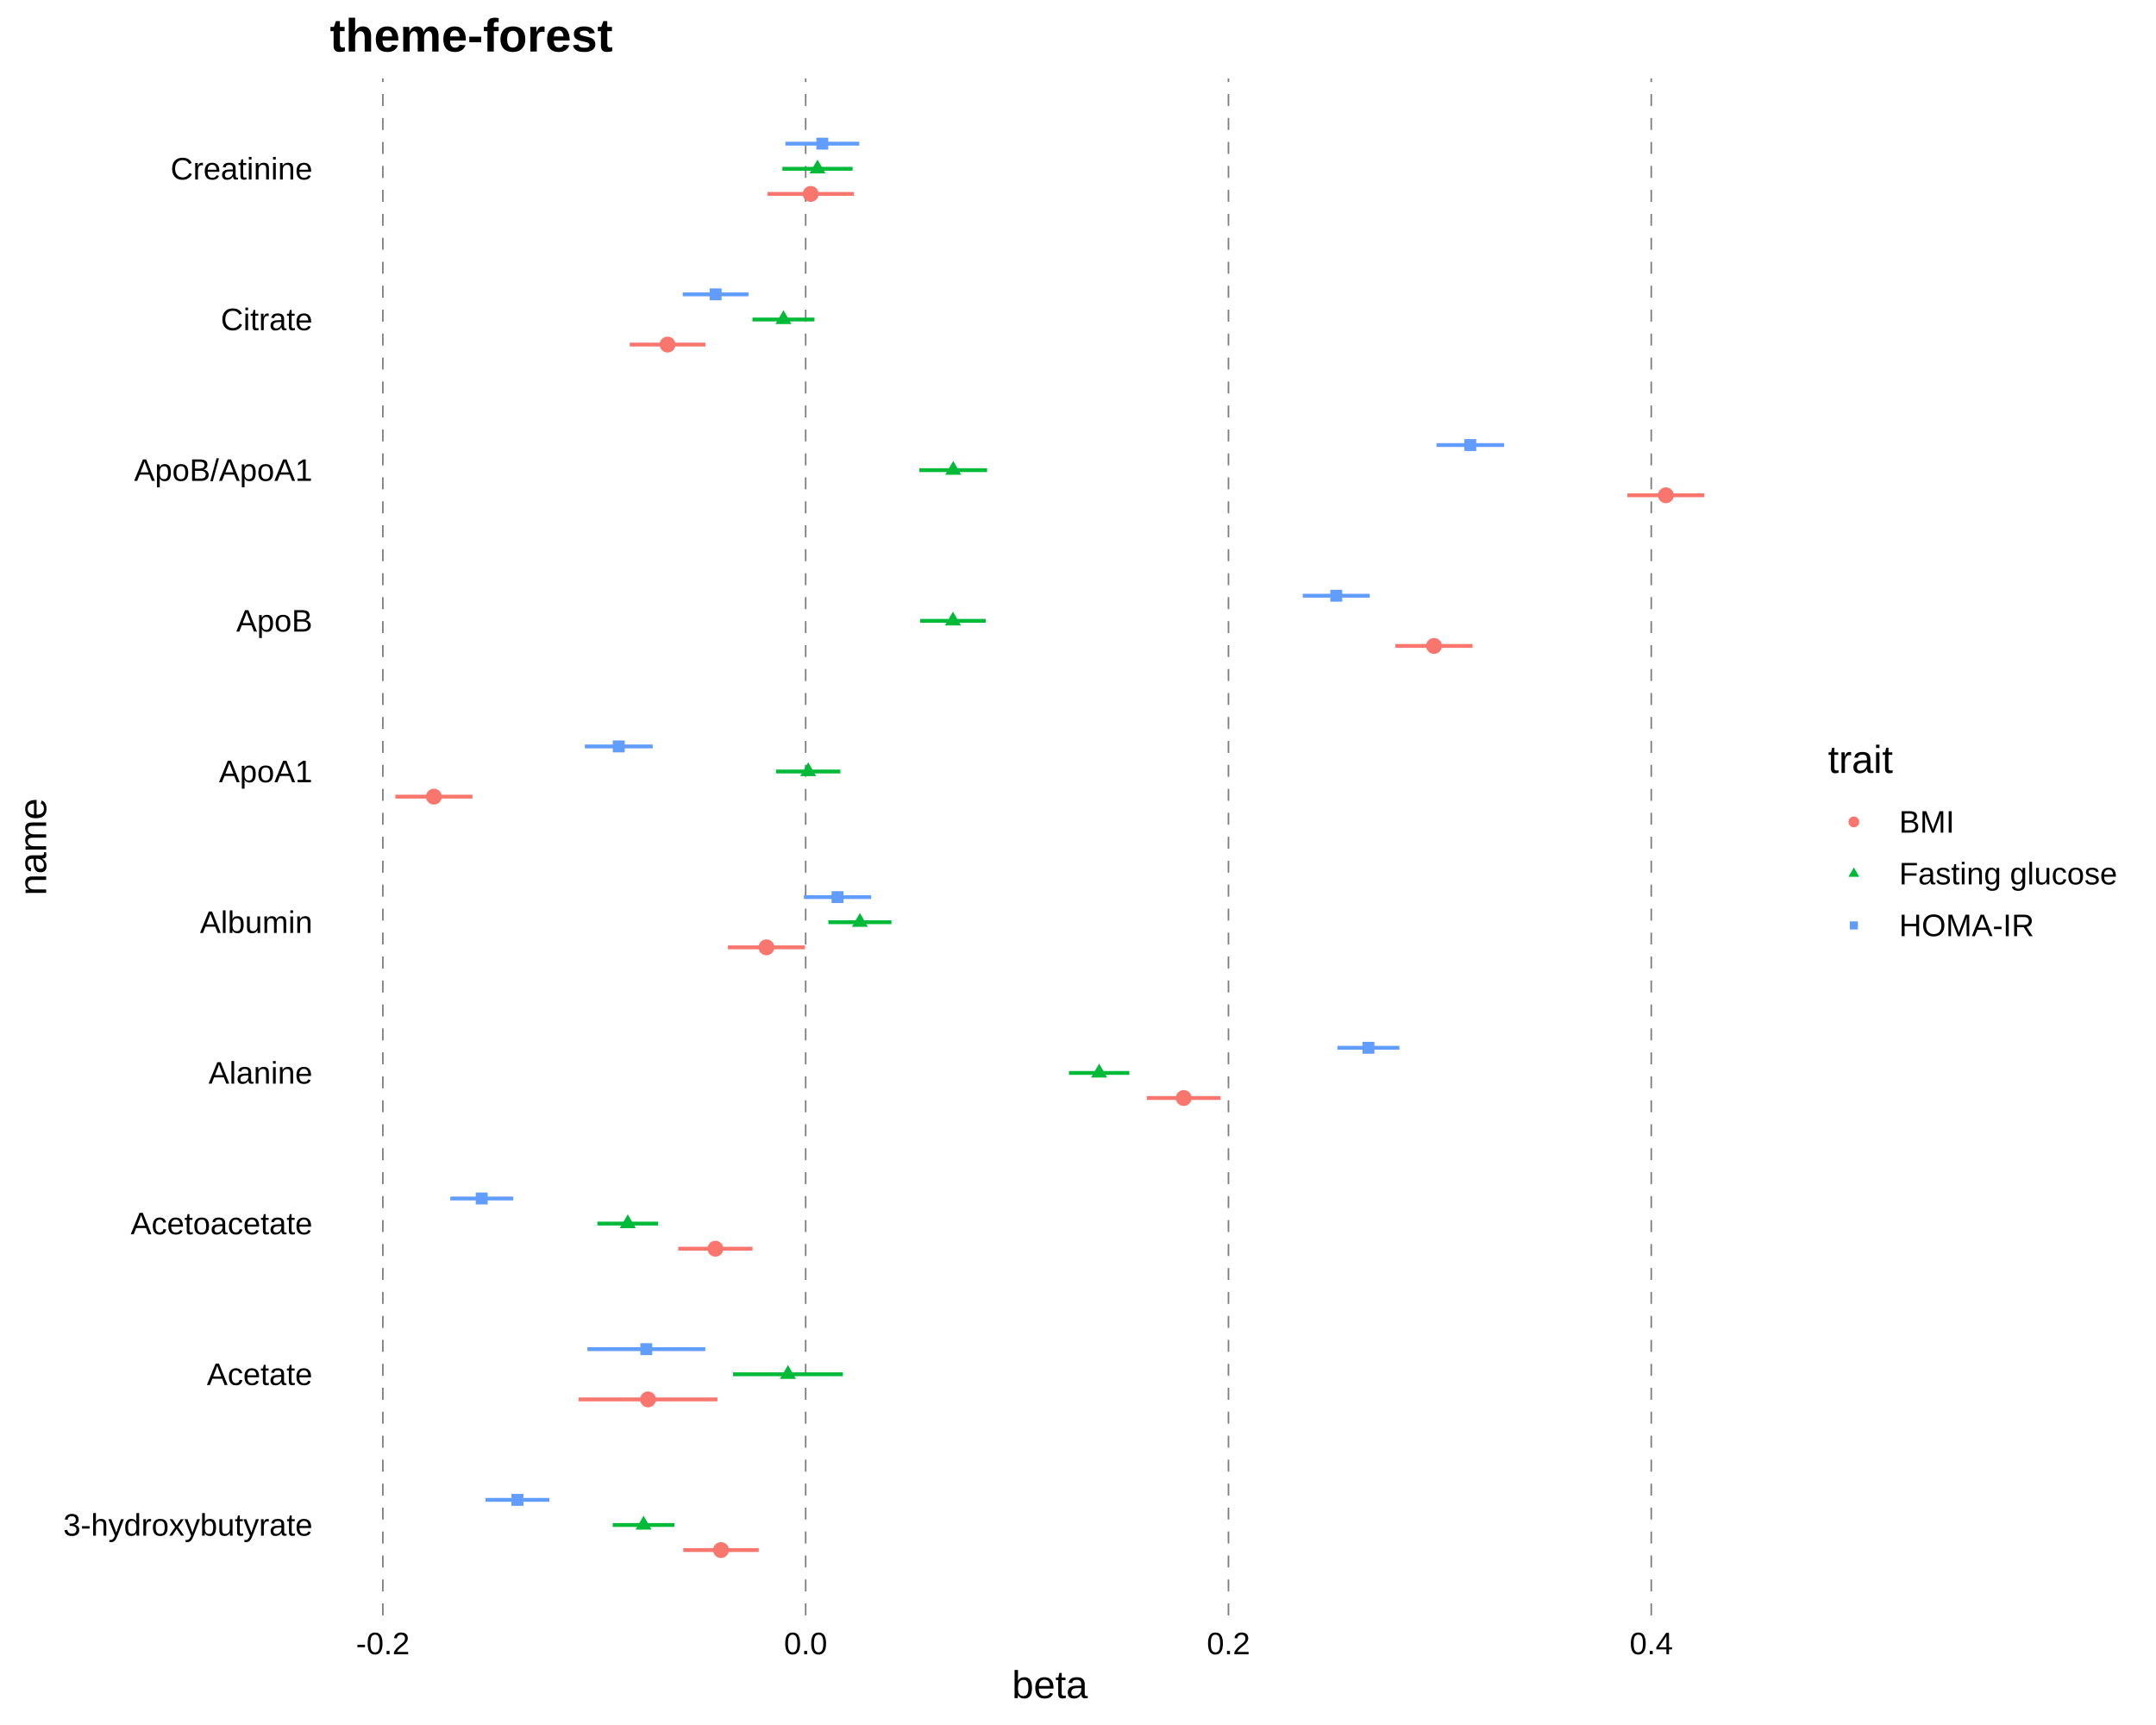
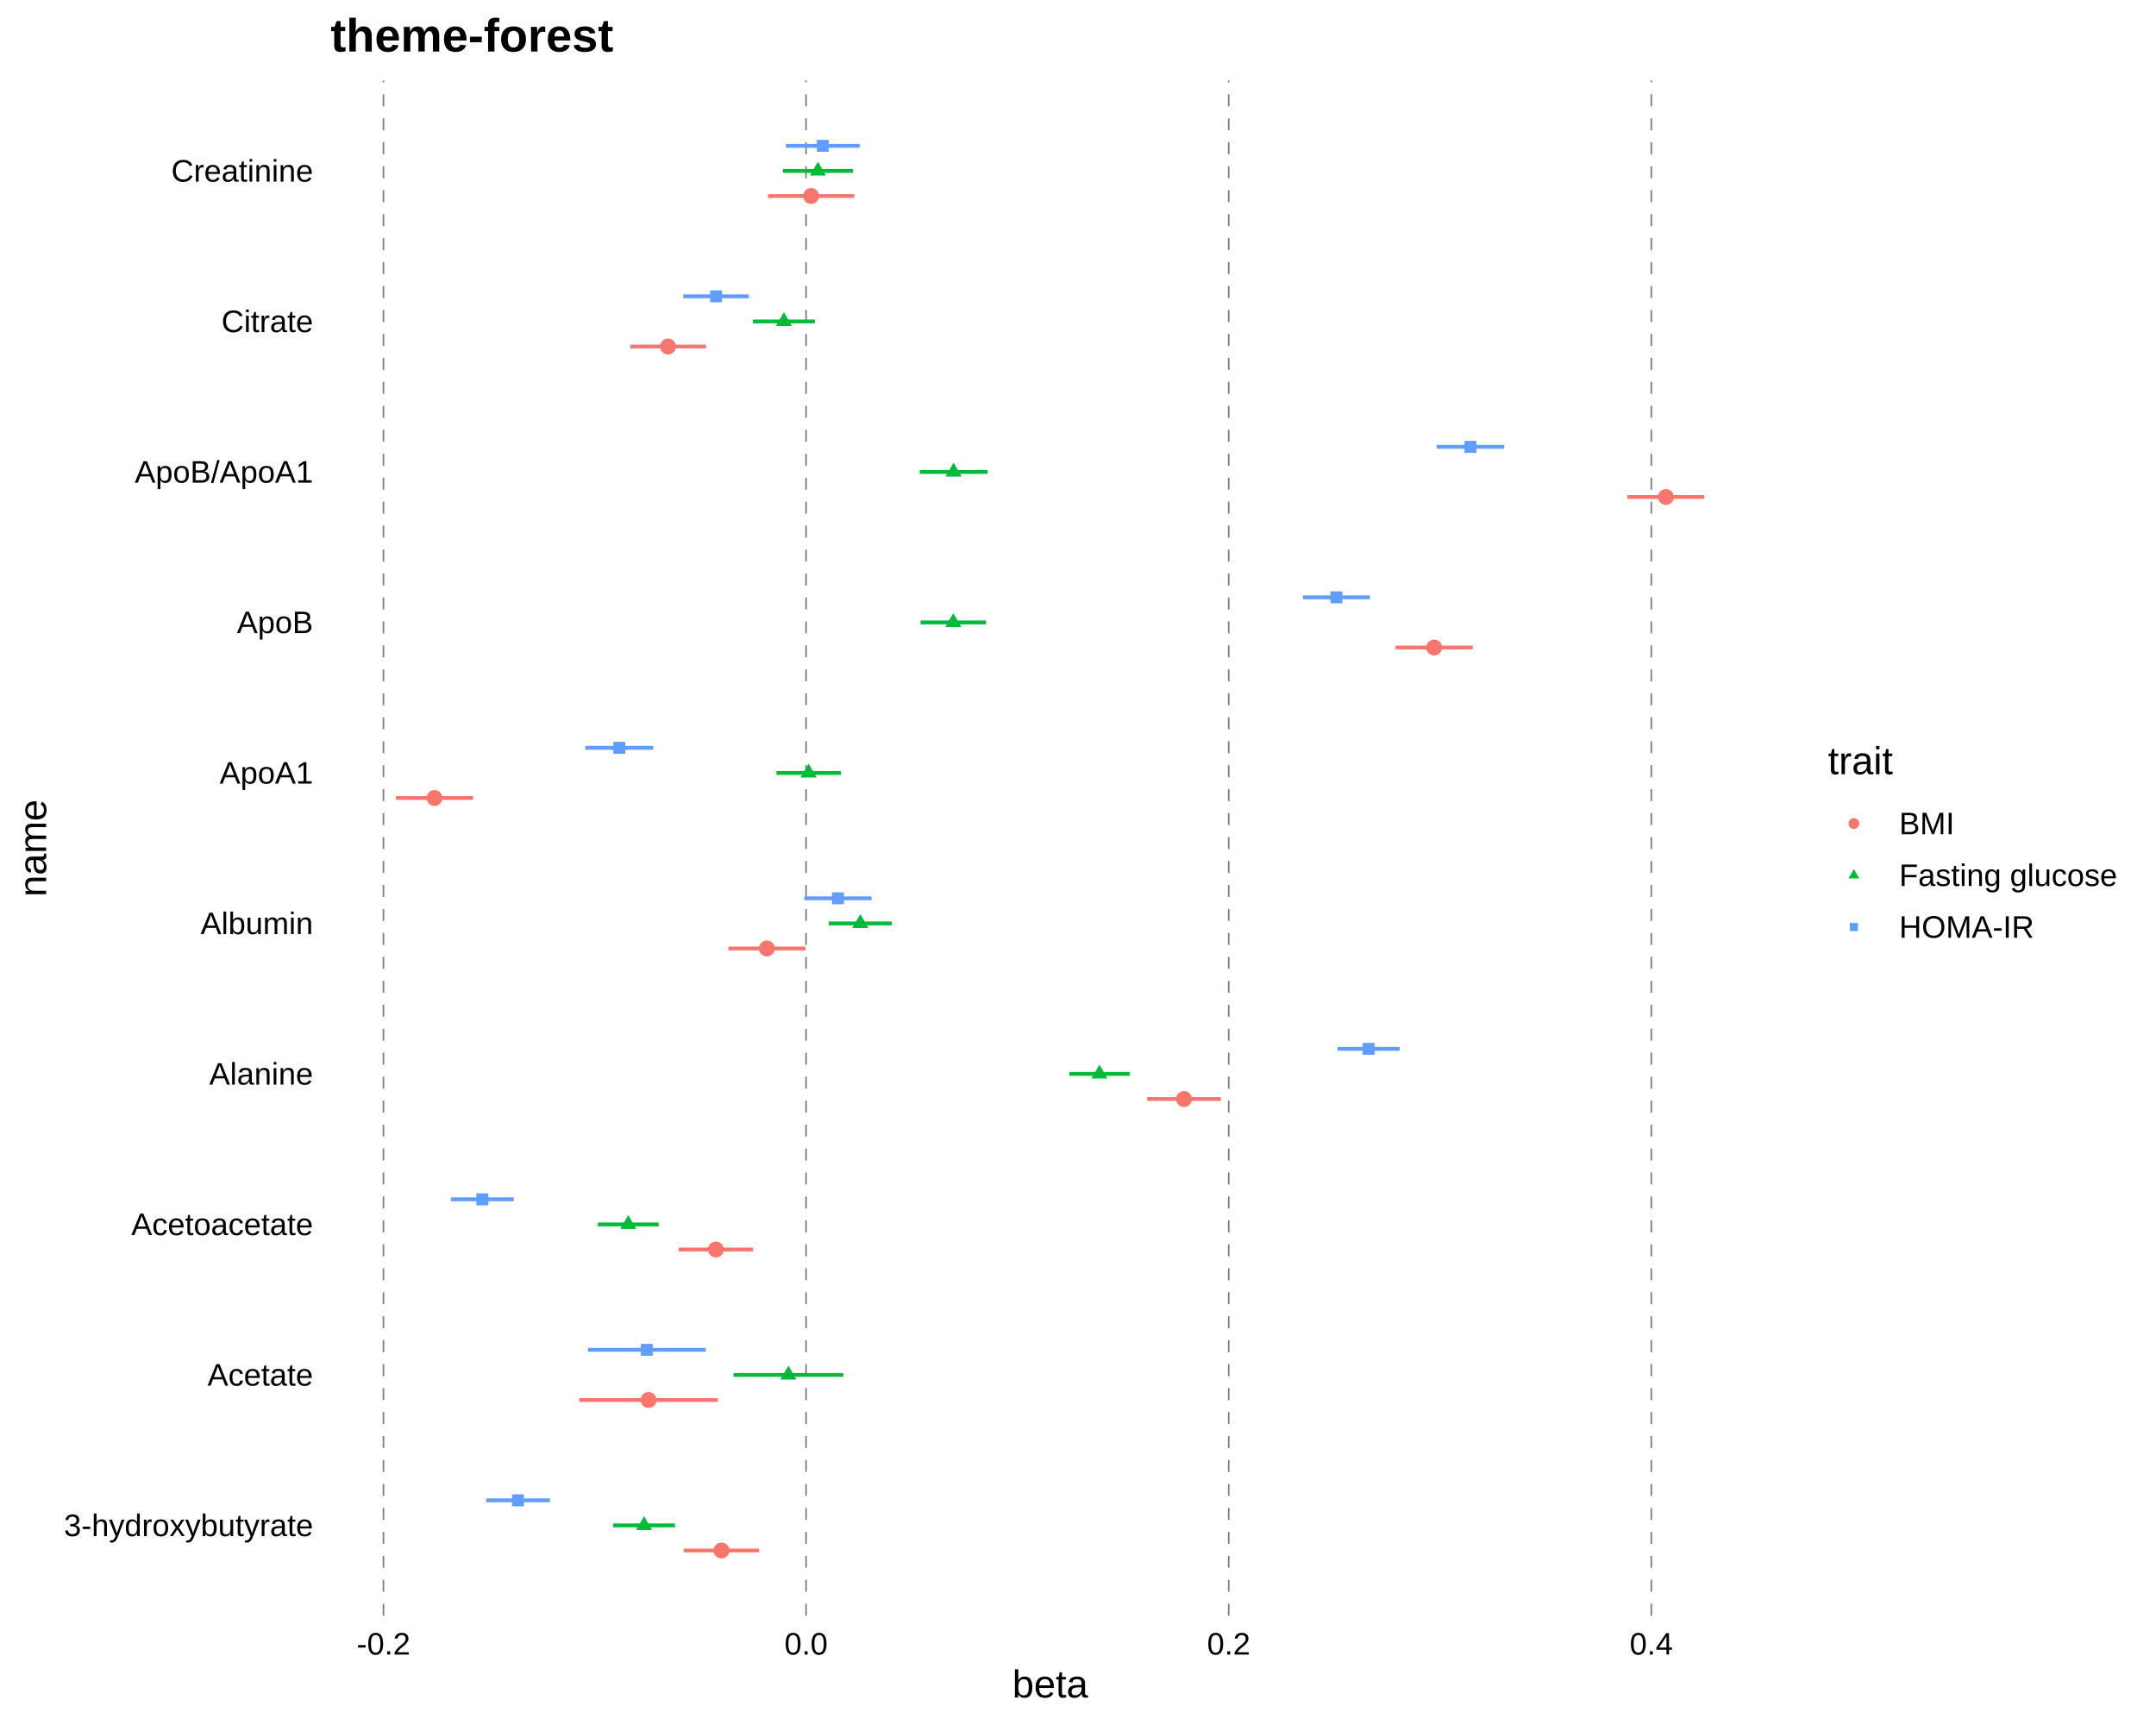
<svg xmlns="http://www.w3.org/2000/svg" viewBox="0 0 720.00 576.00">
  <defs>
    <style type="text/css">
    line, polyline, polygon, path, rect, circle {
      fill: none;
      stroke: #000000;
      stroke-linecap: round;
      stroke-linejoin: round;
      stroke-miterlimit: 10.00;
    }
  </style>
  </defs>
  <rect width="100%" height="100%" style="stroke: none; fill: #FFFFFF;" />
  <defs>
-     <clipPath id="cpMTEwLjE3fDU5MS4wNHw1MzkuNDB8MjYuMTc=">
-       <rect x="110.17" y="26.17" width="480.87" height="513.23" />
+     <clipPath id="cpMTEwLjM5fDU5MS4wNHw1MzkuNTF8MjYuOTI=">
+       <rect x="110.39" y="26.92" width="480.65" height="512.58" />
    </clipPath>
  </defs>
-   <rect x="110.17" y="26.17" width="480.87" height="513.23" style="stroke-width: 0.75; stroke: none;" clip-path="url(#cpMTEwLjE3fDU5MS4wNHw1MzkuNDB8MjYuMTc=)" />
-   <polyline points="127.85,539.40 127.85,26.17 " style="stroke-width: 0.53; stroke: #7F7F7F; stroke-dasharray: 4.00,4.00; stroke-linecap: butt;" clip-path="url(#cpMTEwLjE3fDU5MS4wNHw1MzkuNDB8MjYuMTc=)" />
-   <polyline points="269.05,539.40 269.05,26.17 " style="stroke-width: 0.53; stroke: #7F7F7F; stroke-dasharray: 4.00,4.00; stroke-linecap: butt;" clip-path="url(#cpMTEwLjE3fDU5MS4wNHw1MzkuNDB8MjYuMTc=)" />
-   <polyline points="410.25,539.40 410.25,26.17 " style="stroke-width: 0.53; stroke: #7F7F7F; stroke-dasharray: 4.00,4.00; stroke-linecap: butt;" clip-path="url(#cpMTEwLjE3fDU5MS4wNHw1MzkuNDB8MjYuMTc=)" />
-   <polyline points="551.44,539.40 551.44,26.17 " style="stroke-width: 0.53; stroke: #7F7F7F; stroke-dasharray: 4.00,4.00; stroke-linecap: butt;" clip-path="url(#cpMTEwLjE3fDU5MS4wNHw1MzkuNDB8MjYuMTc=)" />
-   <line x1="162.15" y1="500.82" x2="183.45" y2="500.82" style="stroke-width: 1.28; stroke: #619CFF; stroke-linecap: butt;" clip-path="url(#cpMTEwLjE3fDU5MS4wNHw1MzkuNDB8MjYuMTc=)" />
-   <line x1="204.62" y1="509.21" x2="225.23" y2="509.21" style="stroke-width: 1.28; stroke: #00BA38; stroke-linecap: butt;" clip-path="url(#cpMTEwLjE3fDU5MS4wNHw1MzkuNDB8MjYuMTc=)" />
-   <line x1="228.18" y1="517.59" x2="253.38" y2="517.59" style="stroke-width: 1.28; stroke: #F8766D; stroke-linecap: butt;" clip-path="url(#cpMTEwLjE3fDU5MS4wNHw1MzkuNDB8MjYuMTc=)" />
-   <line x1="196.15" y1="450.50" x2="235.54" y2="450.50" style="stroke-width: 1.28; stroke: #619CFF; stroke-linecap: butt;" clip-path="url(#cpMTEwLjE3fDU5MS4wNHw1MzkuNDB8MjYuMTc=)" />
-   <line x1="244.81" y1="458.89" x2="281.49" y2="458.89" style="stroke-width: 1.28; stroke: #00BA38; stroke-linecap: butt;" clip-path="url(#cpMTEwLjE3fDU5MS4wNHw1MzkuNDB8MjYuMTc=)" />
-   <line x1="193.23" y1="467.28" x2="239.58" y2="467.28" style="stroke-width: 1.28; stroke: #F8766D; stroke-linecap: butt;" clip-path="url(#cpMTEwLjE3fDU5MS4wNHw1MzkuNDB8MjYuMTc=)" />
-   <line x1="150.37" y1="400.19" x2="171.38" y2="400.19" style="stroke-width: 1.28; stroke: #619CFF; stroke-linecap: butt;" clip-path="url(#cpMTEwLjE3fDU5MS4wNHw1MzkuNDB8MjYuMTc=)" />
-   <line x1="199.50" y1="408.57" x2="219.78" y2="408.57" style="stroke-width: 1.28; stroke: #00BA38; stroke-linecap: butt;" clip-path="url(#cpMTEwLjE3fDU5MS4wNHw1MzkuNDB8MjYuMTc=)" />
-   <line x1="226.50" y1="416.96" x2="251.32" y2="416.96" style="stroke-width: 1.28; stroke: #F8766D; stroke-linecap: butt;" clip-path="url(#cpMTEwLjE3fDU5MS4wNHw1MzkuNDB8MjYuMTc=)" />
-   <line x1="446.64" y1="349.87" x2="467.34" y2="349.87" style="stroke-width: 1.28; stroke: #619CFF; stroke-linecap: butt;" clip-path="url(#cpMTEwLjE3fDU5MS4wNHw1MzkuNDB8MjYuMTc=)" />
-   <line x1="356.98" y1="358.26" x2="377.14" y2="358.26" style="stroke-width: 1.28; stroke: #00BA38; stroke-linecap: butt;" clip-path="url(#cpMTEwLjE3fDU5MS4wNHw1MzkuNDB8MjYuMTc=)" />
-   <line x1="382.99" y1="366.64" x2="407.63" y2="366.64" style="stroke-width: 1.28; stroke: #F8766D; stroke-linecap: butt;" clip-path="url(#cpMTEwLjE3fDU5MS4wNHw1MzkuNDB8MjYuMTc=)" />
-   <line x1="268.47" y1="299.56" x2="290.92" y2="299.56" style="stroke-width: 1.28; stroke: #619CFF; stroke-linecap: butt;" clip-path="url(#cpMTEwLjE3fDU5MS4wNHw1MzkuNDB8MjYuMTc=)" />
-   <line x1="276.64" y1="307.94" x2="297.70" y2="307.94" style="stroke-width: 1.28; stroke: #00BA38; stroke-linecap: butt;" clip-path="url(#cpMTEwLjE3fDU5MS4wNHw1MzkuNDB8MjYuMTc=)" />
-   <line x1="243.09" y1="316.33" x2="268.82" y2="316.33" style="stroke-width: 1.28; stroke: #F8766D; stroke-linecap: butt;" clip-path="url(#cpMTEwLjE3fDU5MS4wNHw1MzkuNDB8MjYuMTc=)" />
-   <line x1="195.30" y1="249.24" x2="217.98" y2="249.24" style="stroke-width: 1.28; stroke: #619CFF; stroke-linecap: butt;" clip-path="url(#cpMTEwLjE3fDU5MS4wNHw1MzkuNDB8MjYuMTc=)" />
-   <line x1="259.15" y1="257.62" x2="280.65" y2="257.62" style="stroke-width: 1.28; stroke: #00BA38; stroke-linecap: butt;" clip-path="url(#cpMTEwLjE3fDU5MS4wNHw1MzkuNDB8MjYuMTc=)" />
-   <line x1="132.02" y1="266.01" x2="157.79" y2="266.01" style="stroke-width: 1.28; stroke: #F8766D; stroke-linecap: butt;" clip-path="url(#cpMTEwLjE3fDU5MS4wNHw1MzkuNDB8MjYuMTc=)" />
-   <line x1="435.07" y1="198.92" x2="457.43" y2="198.92" style="stroke-width: 1.28; stroke: #619CFF; stroke-linecap: butt;" clip-path="url(#cpMTEwLjE3fDU5MS4wNHw1MzkuNDB8MjYuMTc=)" />
-   <line x1="307.31" y1="207.31" x2="329.17" y2="207.31" style="stroke-width: 1.28; stroke: #00BA38; stroke-linecap: butt;" clip-path="url(#cpMTEwLjE3fDU5MS4wNHw1MzkuNDB8MjYuMTc=)" />
-   <line x1="466.01" y1="215.69" x2="491.78" y2="215.69" style="stroke-width: 1.28; stroke: #F8766D; stroke-linecap: butt;" clip-path="url(#cpMTEwLjE3fDU5MS4wNHw1MzkuNDB8MjYuMTc=)" />
-   <line x1="479.72" y1="148.61" x2="502.32" y2="148.61" style="stroke-width: 1.28; stroke: #619CFF; stroke-linecap: butt;" clip-path="url(#cpMTEwLjE3fDU5MS4wNHw1MzkuNDB8MjYuMTc=)" />
-   <line x1="307.03" y1="156.99" x2="329.64" y2="156.99" style="stroke-width: 1.28; stroke: #00BA38; stroke-linecap: butt;" clip-path="url(#cpMTEwLjE3fDU5MS4wNHw1MzkuNDB8MjYuMTc=)" />
-   <line x1="543.47" y1="165.38" x2="569.18" y2="165.38" style="stroke-width: 1.28; stroke: #F8766D; stroke-linecap: butt;" clip-path="url(#cpMTEwLjE3fDU5MS4wNHw1MzkuNDB8MjYuMTc=)" />
-   <line x1="228.01" y1="98.29" x2="249.96" y2="98.29" style="stroke-width: 1.28; stroke: #619CFF; stroke-linecap: butt;" clip-path="url(#cpMTEwLjE3fDU5MS4wNHw1MzkuNDB8MjYuMTc=)" />
-   <line x1="251.29" y1="106.68" x2="271.99" y2="106.68" style="stroke-width: 1.28; stroke: #00BA38; stroke-linecap: butt;" clip-path="url(#cpMTEwLjE3fDU5MS4wNHw1MzkuNDB8MjYuMTc=)" />
-   <line x1="210.30" y1="115.06" x2="235.58" y2="115.06" style="stroke-width: 1.28; stroke: #F8766D; stroke-linecap: butt;" clip-path="url(#cpMTEwLjE3fDU5MS4wNHw1MzkuNDB8MjYuMTc=)" />
-   <line x1="262.28" y1="47.97" x2="286.96" y2="47.97" style="stroke-width: 1.28; stroke: #619CFF; stroke-linecap: butt;" clip-path="url(#cpMTEwLjE3fDU5MS4wNHw1MzkuNDB8MjYuMTc=)" />
-   <line x1="261.27" y1="56.36" x2="284.73" y2="56.36" style="stroke-width: 1.28; stroke: #00BA38; stroke-linecap: butt;" clip-path="url(#cpMTEwLjE3fDU5MS4wNHw1MzkuNDB8MjYuMTc=)" />
-   <line x1="256.31" y1="64.75" x2="285.17" y2="64.75" style="stroke-width: 1.28; stroke: #F8766D; stroke-linecap: butt;" clip-path="url(#cpMTEwLjE3fDU5MS4wNHw1MzkuNDB8MjYuMTc=)" />
-   <polygon points="170.81,502.81 174.79,502.81 174.79,498.83 170.81,498.83 " style="stroke-width: 1.42; stroke: none; fill: #619CFF;" clip-path="url(#cpMTEwLjE3fDU5MS4wNHw1MzkuNDB8MjYuMTc=)" />
-   <polygon points="214.92,506.11 217.60,510.75 212.24,510.75 " style="stroke-width: 1.42; stroke: none; fill: #00BA38;" clip-path="url(#cpMTEwLjE3fDU5MS4wNHw1MzkuNDB8MjYuMTc=)" />
-   <circle cx="240.78" cy="517.59" r="1.99pt" style="stroke-width: 1.42; stroke: none; fill: #F8766D;" clip-path="url(#cpMTEwLjE3fDU5MS4wNHw1MzkuNDB8MjYuMTc=)" />
-   <polygon points="213.85,452.49 217.83,452.49 217.83,448.51 213.85,448.51 " style="stroke-width: 1.42; stroke: none; fill: #619CFF;" clip-path="url(#cpMTEwLjE3fDU5MS4wNHw1MzkuNDB8MjYuMTc=)" />
-   <polygon points="263.15,455.80 265.83,460.44 260.47,460.44 " style="stroke-width: 1.42; stroke: none; fill: #00BA38;" clip-path="url(#cpMTEwLjE3fDU5MS4wNHw1MzkuNDB8MjYuMTc=)" />
-   <circle cx="216.41" cy="467.28" r="1.99pt" style="stroke-width: 1.42; stroke: none; fill: #F8766D;" clip-path="url(#cpMTEwLjE3fDU5MS4wNHw1MzkuNDB8MjYuMTc=)" />
-   <polygon points="158.89,402.18 162.87,402.18 162.87,398.20 158.89,398.20 " style="stroke-width: 1.42; stroke: none; fill: #619CFF;" clip-path="url(#cpMTEwLjE3fDU5MS4wNHw1MzkuNDB8MjYuMTc=)" />
-   <polygon points="209.64,405.48 212.32,410.12 206.96,410.12 " style="stroke-width: 1.42; stroke: none; fill: #00BA38;" clip-path="url(#cpMTEwLjE3fDU5MS4wNHw1MzkuNDB8MjYuMTc=)" />
-   <circle cx="238.91" cy="416.96" r="1.99pt" style="stroke-width: 1.42; stroke: none; fill: #F8766D;" clip-path="url(#cpMTEwLjE3fDU5MS4wNHw1MzkuNDB8MjYuMTc=)" />
-   <polygon points="455.00,351.86 458.98,351.86 458.98,347.88 455.00,347.88 " style="stroke-width: 1.42; stroke: none; fill: #619CFF;" clip-path="url(#cpMTEwLjE3fDU5MS4wNHw1MzkuNDB8MjYuMTc=)" />
-   <polygon points="367.06,355.16 369.74,359.80 364.38,359.80 " style="stroke-width: 1.42; stroke: none; fill: #00BA38;" clip-path="url(#cpMTEwLjE3fDU5MS4wNHw1MzkuNDB8MjYuMTc=)" />
-   <circle cx="395.31" cy="366.64" r="1.99pt" style="stroke-width: 1.42; stroke: none; fill: #F8766D;" clip-path="url(#cpMTEwLjE3fDU5MS4wNHw1MzkuNDB8MjYuMTc=)" />
-   <polygon points="277.71,301.54 281.69,301.54 281.69,297.57 277.71,297.57 " style="stroke-width: 1.42; stroke: none; fill: #619CFF;" clip-path="url(#cpMTEwLjE3fDU5MS4wNHw1MzkuNDB8MjYuMTc=)" />
-   <polygon points="287.17,304.85 289.85,309.49 284.49,309.49 " style="stroke-width: 1.42; stroke: none; fill: #00BA38;" clip-path="url(#cpMTEwLjE3fDU5MS4wNHw1MzkuNDB8MjYuMTc=)" />
-   <circle cx="255.96" cy="316.33" r="1.99pt" style="stroke-width: 1.42; stroke: none; fill: #F8766D;" clip-path="url(#cpMTEwLjE3fDU5MS4wNHw1MzkuNDB8MjYuMTc=)" />
-   <polygon points="204.65,251.23 208.63,251.23 208.63,247.25 204.65,247.25 " style="stroke-width: 1.42; stroke: none; fill: #619CFF;" clip-path="url(#cpMTEwLjE3fDU5MS4wNHw1MzkuNDB8MjYuMTc=)" />
-   <polygon points="269.90,254.53 272.58,259.17 267.22,259.17 " style="stroke-width: 1.42; stroke: none; fill: #00BA38;" clip-path="url(#cpMTEwLjE3fDU5MS4wNHw1MzkuNDB8MjYuMTc=)" />
-   <circle cx="144.91" cy="266.01" r="1.99pt" style="stroke-width: 1.42; stroke: none; fill: #F8766D;" clip-path="url(#cpMTEwLjE3fDU5MS4wNHw1MzkuNDB8MjYuMTc=)" />
-   <polygon points="444.26,200.91 448.24,200.91 448.24,196.93 444.26,196.93 " style="stroke-width: 1.42; stroke: none; fill: #619CFF;" clip-path="url(#cpMTEwLjE3fDU5MS4wNHw1MzkuNDB8MjYuMTc=)" />
-   <polygon points="318.24,204.22 320.92,208.86 315.56,208.86 " style="stroke-width: 1.42; stroke: none; fill: #00BA38;" clip-path="url(#cpMTEwLjE3fDU5MS4wNHw1MzkuNDB8MjYuMTc=)" />
-   <circle cx="478.90" cy="215.69" r="1.99pt" style="stroke-width: 1.42; stroke: none; fill: #F8766D;" clip-path="url(#cpMTEwLjE3fDU5MS4wNHw1MzkuNDB8MjYuMTc=)" />
-   <polygon points="489.03,150.60 493.00,150.60 493.00,146.62 489.03,146.62 " style="stroke-width: 1.42; stroke: none; fill: #619CFF;" clip-path="url(#cpMTEwLjE3fDU5MS4wNHw1MzkuNDB8MjYuMTc=)" />
-   <polygon points="318.34,153.90 321.02,158.54 315.66,158.54 " style="stroke-width: 1.42; stroke: none; fill: #00BA38;" clip-path="url(#cpMTEwLjE3fDU5MS4wNHw1MzkuNDB8MjYuMTc=)" />
-   <circle cx="556.33" cy="165.38" r="1.99pt" style="stroke-width: 1.42; stroke: none; fill: #F8766D;" clip-path="url(#cpMTEwLjE3fDU5MS4wNHw1MzkuNDB8MjYuMTc=)" />
-   <polygon points="236.99,100.28 240.97,100.28 240.97,96.30 236.99,96.30 " style="stroke-width: 1.42; stroke: none; fill: #619CFF;" clip-path="url(#cpMTEwLjE3fDU5MS4wNHw1MzkuNDB8MjYuMTc=)" />
-   <polygon points="261.64,103.58 264.32,108.22 258.96,108.22 " style="stroke-width: 1.42; stroke: none; fill: #00BA38;" clip-path="url(#cpMTEwLjE3fDU5MS4wNHw1MzkuNDB8MjYuMTc=)" />
-   <circle cx="222.94" cy="115.06" r="1.99pt" style="stroke-width: 1.42; stroke: none; fill: #F8766D;" clip-path="url(#cpMTEwLjE3fDU5MS4wNHw1MzkuNDB8MjYuMTc=)" />
-   <polygon points="272.63,49.96 276.61,49.96 276.61,45.98 272.63,45.98 " style="stroke-width: 1.42; stroke: none; fill: #619CFF;" clip-path="url(#cpMTEwLjE3fDU5MS4wNHw1MzkuNDB8MjYuMTc=)" />
-   <polygon points="273.00,53.27 275.68,57.91 270.32,57.91 " style="stroke-width: 1.42; stroke: none; fill: #00BA38;" clip-path="url(#cpMTEwLjE3fDU5MS4wNHw1MzkuNDB8MjYuMTc=)" />
-   <circle cx="270.74" cy="64.75" r="1.99pt" style="stroke-width: 1.42; stroke: none; fill: #F8766D;" clip-path="url(#cpMTEwLjE3fDU5MS4wNHw1MzkuNDB8MjYuMTc=)" />
+   <rect x="110.39" y="26.92" width="480.65" height="512.58" style="stroke-width: 0.75; stroke: none;" clip-path="url(#cpMTEwLjM5fDU5MS4wNHw1MzkuNTF8MjYuOTI=)" />
+   <polyline points="128.06,539.51 128.06,26.92 " style="stroke-width: 0.53; stroke: #7F7F7F; stroke-dasharray: 4.00,4.00; stroke-linecap: butt;" clip-path="url(#cpMTEwLjM5fDU5MS4wNHw1MzkuNTF8MjYuOTI=)" />
+   <polyline points="269.19,539.51 269.19,26.92 " style="stroke-width: 0.53; stroke: #7F7F7F; stroke-dasharray: 4.00,4.00; stroke-linecap: butt;" clip-path="url(#cpMTEwLjM5fDU5MS4wNHw1MzkuNTF8MjYuOTI=)" />
+   <polyline points="410.33,539.51 410.33,26.92 " style="stroke-width: 0.53; stroke: #7F7F7F; stroke-dasharray: 4.00,4.00; stroke-linecap: butt;" clip-path="url(#cpMTEwLjM5fDU5MS4wNHw1MzkuNTF8MjYuOTI=)" />
+   <polyline points="551.46,539.51 551.46,26.92 " style="stroke-width: 0.53; stroke: #7F7F7F; stroke-dasharray: 4.00,4.00; stroke-linecap: butt;" clip-path="url(#cpMTEwLjM5fDU5MS4wNHw1MzkuNTF8MjYuOTI=)" />
+   <line x1="162.35" y1="500.98" x2="183.64" y2="500.98" style="stroke-width: 1.28; stroke: #619CFF; stroke-linecap: butt;" clip-path="url(#cpMTEwLjM5fDU5MS4wNHw1MzkuNTF8MjYuOTI=)" />
+   <line x1="204.79" y1="509.35" x2="225.39" y2="509.35" style="stroke-width: 1.28; stroke: #00BA38; stroke-linecap: butt;" clip-path="url(#cpMTEwLjM5fDU5MS4wNHw1MzkuNTF8MjYuOTI=)" />
+   <line x1="228.34" y1="517.73" x2="253.53" y2="517.73" style="stroke-width: 1.28; stroke: #F8766D; stroke-linecap: butt;" clip-path="url(#cpMTEwLjM5fDU5MS4wNHw1MzkuNTF8MjYuOTI=)" />
+   <line x1="196.33" y1="450.72" x2="235.70" y2="450.72" style="stroke-width: 1.28; stroke: #619CFF; stroke-linecap: butt;" clip-path="url(#cpMTEwLjM5fDU5MS4wNHw1MzkuNTF8MjYuOTI=)" />
+   <line x1="244.97" y1="459.10" x2="281.63" y2="459.10" style="stroke-width: 1.28; stroke: #00BA38; stroke-linecap: butt;" clip-path="url(#cpMTEwLjM5fDU5MS4wNHw1MzkuNTF8MjYuOTI=)" />
+   <line x1="193.42" y1="467.48" x2="239.74" y2="467.48" style="stroke-width: 1.28; stroke: #F8766D; stroke-linecap: butt;" clip-path="url(#cpMTEwLjM5fDU5MS4wNHw1MzkuNTF8MjYuOTI=)" />
+   <line x1="150.57" y1="400.47" x2="171.58" y2="400.47" style="stroke-width: 1.28; stroke: #619CFF; stroke-linecap: butt;" clip-path="url(#cpMTEwLjM5fDU5MS4wNHw1MzkuNTF8MjYuOTI=)" />
+   <line x1="199.68" y1="408.85" x2="219.95" y2="408.85" style="stroke-width: 1.28; stroke: #00BA38; stroke-linecap: butt;" clip-path="url(#cpMTEwLjM5fDU5MS4wNHw1MzkuNTF8MjYuOTI=)" />
+   <line x1="226.66" y1="417.22" x2="251.47" y2="417.22" style="stroke-width: 1.28; stroke: #F8766D; stroke-linecap: butt;" clip-path="url(#cpMTEwLjM5fDU5MS4wNHw1MzkuNTF8MjYuOTI=)" />
+   <line x1="446.70" y1="350.22" x2="467.40" y2="350.22" style="stroke-width: 1.28; stroke: #619CFF; stroke-linecap: butt;" clip-path="url(#cpMTEwLjM5fDU5MS4wNHw1MzkuNTF8MjYuOTI=)" />
+   <line x1="357.09" y1="358.59" x2="377.24" y2="358.59" style="stroke-width: 1.28; stroke: #00BA38; stroke-linecap: butt;" clip-path="url(#cpMTEwLjM5fDU5MS4wNHw1MzkuNTF8MjYuOTI=)" />
+   <line x1="383.09" y1="366.97" x2="407.71" y2="366.97" style="stroke-width: 1.28; stroke: #F8766D; stroke-linecap: butt;" clip-path="url(#cpMTEwLjM5fDU5MS4wNHw1MzkuNTF8MjYuOTI=)" />
+   <line x1="268.62" y1="299.96" x2="291.06" y2="299.96" style="stroke-width: 1.28; stroke: #619CFF; stroke-linecap: butt;" clip-path="url(#cpMTEwLjM5fDU5MS4wNHw1MzkuNTF8MjYuOTI=)" />
+   <line x1="276.78" y1="308.34" x2="297.83" y2="308.34" style="stroke-width: 1.28; stroke: #00BA38; stroke-linecap: butt;" clip-path="url(#cpMTEwLjM5fDU5MS4wNHw1MzkuNTF8MjYuOTI=)" />
+   <line x1="243.25" y1="316.71" x2="268.97" y2="316.71" style="stroke-width: 1.28; stroke: #F8766D; stroke-linecap: butt;" clip-path="url(#cpMTEwLjM5fDU5MS4wNHw1MzkuNTF8MjYuOTI=)" />
+   <line x1="195.48" y1="249.71" x2="218.15" y2="249.71" style="stroke-width: 1.28; stroke: #619CFF; stroke-linecap: butt;" clip-path="url(#cpMTEwLjM5fDU5MS4wNHw1MzkuNTF8MjYuOTI=)" />
+   <line x1="259.30" y1="258.09" x2="280.79" y2="258.09" style="stroke-width: 1.28; stroke: #00BA38; stroke-linecap: butt;" clip-path="url(#cpMTEwLjM5fDU5MS4wNHw1MzkuNTF8MjYuOTI=)" />
+   <line x1="132.23" y1="266.46" x2="157.99" y2="266.46" style="stroke-width: 1.28; stroke: #F8766D; stroke-linecap: butt;" clip-path="url(#cpMTEwLjM5fDU5MS4wNHw1MzkuNTF8MjYuOTI=)" />
+   <line x1="435.14" y1="199.46" x2="457.49" y2="199.46" style="stroke-width: 1.28; stroke: #619CFF; stroke-linecap: butt;" clip-path="url(#cpMTEwLjM5fDU5MS4wNHw1MzkuNTF8MjYuOTI=)" />
+   <line x1="307.44" y1="207.83" x2="329.29" y2="207.83" style="stroke-width: 1.28; stroke: #00BA38; stroke-linecap: butt;" clip-path="url(#cpMTEwLjM5fDU5MS4wNHw1MzkuNTF8MjYuOTI=)" />
+   <line x1="466.07" y1="216.21" x2="491.83" y2="216.21" style="stroke-width: 1.28; stroke: #F8766D; stroke-linecap: butt;" clip-path="url(#cpMTEwLjM5fDU5MS4wNHw1MzkuNTF8MjYuOTI=)" />
+   <line x1="479.77" y1="149.20" x2="502.36" y2="149.20" style="stroke-width: 1.28; stroke: #619CFF; stroke-linecap: butt;" clip-path="url(#cpMTEwLjM5fDU5MS4wNHw1MzkuNTF8MjYuOTI=)" />
+   <line x1="307.16" y1="157.58" x2="329.76" y2="157.58" style="stroke-width: 1.28; stroke: #00BA38; stroke-linecap: butt;" clip-path="url(#cpMTEwLjM5fDU5MS4wNHw1MzkuNTF8MjYuOTI=)" />
+   <line x1="543.49" y1="165.95" x2="569.19" y2="165.95" style="stroke-width: 1.28; stroke: #F8766D; stroke-linecap: butt;" clip-path="url(#cpMTEwLjM5fDU5MS4wNHw1MzkuNTF8MjYuOTI=)" />
+   <line x1="228.17" y1="98.95" x2="250.11" y2="98.95" style="stroke-width: 1.28; stroke: #619CFF; stroke-linecap: butt;" clip-path="url(#cpMTEwLjM5fDU5MS4wNHw1MzkuNTF8MjYuOTI=)" />
+   <line x1="251.44" y1="107.33" x2="272.13" y2="107.33" style="stroke-width: 1.28; stroke: #00BA38; stroke-linecap: butt;" clip-path="url(#cpMTEwLjM5fDU5MS4wNHw1MzkuNTF8MjYuOTI=)" />
+   <line x1="210.47" y1="115.70" x2="235.74" y2="115.70" style="stroke-width: 1.28; stroke: #F8766D; stroke-linecap: butt;" clip-path="url(#cpMTEwLjM5fDU5MS4wNHw1MzkuNTF8MjYuOTI=)" />
+   <line x1="262.43" y1="48.70" x2="287.10" y2="48.70" style="stroke-width: 1.28; stroke: #619CFF; stroke-linecap: butt;" clip-path="url(#cpMTEwLjM5fDU5MS4wNHw1MzkuNTF8MjYuOTI=)" />
+   <line x1="261.42" y1="57.07" x2="284.87" y2="57.07" style="stroke-width: 1.28; stroke: #00BA38; stroke-linecap: butt;" clip-path="url(#cpMTEwLjM5fDU5MS4wNHw1MzkuNTF8MjYuOTI=)" />
+   <line x1="256.46" y1="65.45" x2="285.31" y2="65.45" style="stroke-width: 1.28; stroke: #F8766D; stroke-linecap: butt;" clip-path="url(#cpMTEwLjM5fDU5MS4wNHw1MzkuNTF8MjYuOTI=)" />
+   <polygon points="171.00,502.97 174.98,502.97 174.98,498.99 171.00,498.99 " style="stroke-width: 1.42; stroke: none; fill: #619CFF;" clip-path="url(#cpMTEwLjM5fDU5MS4wNHw1MzkuNTF8MjYuOTI=)" />
+   <polygon points="215.09,506.26 217.77,510.90 212.41,510.90 " style="stroke-width: 1.42; stroke: none; fill: #00BA38;" clip-path="url(#cpMTEwLjM5fDU5MS4wNHw1MzkuNTF8MjYuOTI=)" />
+   <circle cx="240.94" cy="517.73" r="1.99pt" style="stroke-width: 1.42; stroke: none; fill: #F8766D;" clip-path="url(#cpMTEwLjM5fDU5MS4wNHw1MzkuNTF8MjYuOTI=)" />
+   <polygon points="214.02,452.71 218.00,452.71 218.00,448.74 214.02,448.74 " style="stroke-width: 1.42; stroke: none; fill: #619CFF;" clip-path="url(#cpMTEwLjM5fDU5MS4wNHw1MzkuNTF8MjYuOTI=)" />
+   <polygon points="263.30,456.01 265.98,460.65 260.62,460.65 " style="stroke-width: 1.42; stroke: none; fill: #00BA38;" clip-path="url(#cpMTEwLjM5fDU5MS4wNHw1MzkuNTF8MjYuOTI=)" />
+   <circle cx="216.58" cy="467.48" r="1.99pt" style="stroke-width: 1.42; stroke: none; fill: #F8766D;" clip-path="url(#cpMTEwLjM5fDU5MS4wNHw1MzkuNTF8MjYuOTI=)" />
+   <polygon points="159.08,402.46 163.06,402.46 163.06,398.48 159.08,398.48 " style="stroke-width: 1.42; stroke: none; fill: #619CFF;" clip-path="url(#cpMTEwLjM5fDU5MS4wNHw1MzkuNTF8MjYuOTI=)" />
+   <polygon points="209.82,405.75 212.49,410.39 207.14,410.39 " style="stroke-width: 1.42; stroke: none; fill: #00BA38;" clip-path="url(#cpMTEwLjM5fDU5MS4wNHw1MzkuNTF8MjYuOTI=)" />
+   <circle cx="239.07" cy="417.22" r="1.99pt" style="stroke-width: 1.42; stroke: none; fill: #F8766D;" clip-path="url(#cpMTEwLjM5fDU5MS4wNHw1MzkuNTF8MjYuOTI=)" />
+   <polygon points="455.06,352.21 459.04,352.21 459.04,348.23 455.06,348.23 " style="stroke-width: 1.42; stroke: none; fill: #619CFF;" clip-path="url(#cpMTEwLjM5fDU5MS4wNHw1MzkuNTF8MjYuOTI=)" />
+   <polygon points="367.16,355.50 369.84,360.14 364.49,360.14 " style="stroke-width: 1.42; stroke: none; fill: #00BA38;" clip-path="url(#cpMTEwLjM5fDU5MS4wNHw1MzkuNTF8MjYuOTI=)" />
+   <circle cx="395.40" cy="366.97" r="1.99pt" style="stroke-width: 1.42; stroke: none; fill: #F8766D;" clip-path="url(#cpMTEwLjM5fDU5MS4wNHw1MzkuNTF8MjYuOTI=)" />
+   <polygon points="277.85,301.95 281.83,301.95 281.83,297.97 277.85,297.97 " style="stroke-width: 1.42; stroke: none; fill: #619CFF;" clip-path="url(#cpMTEwLjM5fDU5MS4wNHw1MzkuNTF8MjYuOTI=)" />
+   <polygon points="287.31,305.25 289.99,309.89 284.63,309.89 " style="stroke-width: 1.42; stroke: none; fill: #00BA38;" clip-path="url(#cpMTEwLjM5fDU5MS4wNHw1MzkuNTF8MjYuOTI=)" />
+   <circle cx="256.11" cy="316.71" r="1.99pt" style="stroke-width: 1.42; stroke: none; fill: #F8766D;" clip-path="url(#cpMTEwLjM5fDU5MS4wNHw1MzkuNTF8MjYuOTI=)" />
+   <polygon points="204.83,251.70 208.81,251.70 208.81,247.72 204.83,247.72 " style="stroke-width: 1.42; stroke: none; fill: #619CFF;" clip-path="url(#cpMTEwLjM5fDU5MS4wNHw1MzkuNTF8MjYuOTI=)" />
+   <polygon points="270.04,254.99 272.72,259.63 267.37,259.63 " style="stroke-width: 1.42; stroke: none; fill: #00BA38;" clip-path="url(#cpMTEwLjM5fDU5MS4wNHw1MzkuNTF8MjYuOTI=)" />
+   <circle cx="145.11" cy="266.46" r="1.99pt" style="stroke-width: 1.42; stroke: none; fill: #F8766D;" clip-path="url(#cpMTEwLjM5fDU5MS4wNHw1MzkuNTF8MjYuOTI=)" />
+   <polygon points="444.32,201.45 448.30,201.45 448.30,197.47 444.32,197.47 " style="stroke-width: 1.42; stroke: none; fill: #619CFF;" clip-path="url(#cpMTEwLjM5fDU5MS4wNHw1MzkuNTF8MjYuOTI=)" />
+   <polygon points="318.36,204.74 321.04,209.38 315.69,209.38 " style="stroke-width: 1.42; stroke: none; fill: #00BA38;" clip-path="url(#cpMTEwLjM5fDU5MS4wNHw1MzkuNTF8MjYuOTI=)" />
+   <circle cx="478.95" cy="216.21" r="1.99pt" style="stroke-width: 1.42; stroke: none; fill: #F8766D;" clip-path="url(#cpMTEwLjM5fDU5MS4wNHw1MzkuNTF8MjYuOTI=)" />
+   <polygon points="489.07,151.19 493.05,151.19 493.05,147.21 489.07,147.21 " style="stroke-width: 1.42; stroke: none; fill: #619CFF;" clip-path="url(#cpMTEwLjM5fDU5MS4wNHw1MzkuNTF8MjYuOTI=)" />
+   <polygon points="318.46,154.49 321.14,159.13 315.78,159.13 " style="stroke-width: 1.42; stroke: none; fill: #00BA38;" clip-path="url(#cpMTEwLjM5fDU5MS4wNHw1MzkuNTF8MjYuOTI=)" />
+   <circle cx="556.34" cy="165.95" r="1.99pt" style="stroke-width: 1.42; stroke: none; fill: #F8766D;" clip-path="url(#cpMTEwLjM5fDU5MS4wNHw1MzkuNTF8MjYuOTI=)" />
+   <polygon points="237.15,100.94 241.13,100.94 241.13,96.96 237.15,96.96 " style="stroke-width: 1.42; stroke: none; fill: #619CFF;" clip-path="url(#cpMTEwLjM5fDU5MS4wNHw1MzkuNTF8MjYuOTI=)" />
+   <polygon points="261.79,104.23 264.47,108.87 259.11,108.87 " style="stroke-width: 1.42; stroke: none; fill: #00BA38;" clip-path="url(#cpMTEwLjM5fDU5MS4wNHw1MzkuNTF8MjYuOTI=)" />
+   <circle cx="223.10" cy="115.70" r="1.99pt" style="stroke-width: 1.42; stroke: none; fill: #F8766D;" clip-path="url(#cpMTEwLjM5fDU5MS4wNHw1MzkuNTF8MjYuOTI=)" />
+   <polygon points="272.78,50.69 276.75,50.69 276.75,46.71 272.78,46.71 " style="stroke-width: 1.42; stroke: none; fill: #619CFF;" clip-path="url(#cpMTEwLjM5fDU5MS4wNHw1MzkuNTF8MjYuOTI=)" />
+   <polygon points="273.15,53.98 275.82,58.62 270.47,58.62 " style="stroke-width: 1.42; stroke: none; fill: #00BA38;" clip-path="url(#cpMTEwLjM5fDU5MS4wNHw1MzkuNTF8MjYuOTI=)" />
+   <circle cx="270.88" cy="65.45" r="1.99pt" style="stroke-width: 1.42; stroke: none; fill: #F8766D;" clip-path="url(#cpMTEwLjM5fDU5MS4wNHw1MzkuNTF8MjYuOTI=)" />
  <defs>
    <clipPath id="cpMC4wMHw3MjAuMDB8NTc2LjAwfDAuMDA=">
      <rect x="0.00" y="0.00" width="720.00" height="576.00" />
    </clipPath>
  </defs>
  <g clip-path="url(#cpMC4wMHw3MjAuMDB8NTc2LjAwfDAuMDA=)">
-     <text x="21.14" y="512.78" style="font-size: 10.40px; font-family: Liberation Sans;" textLength="83.20px" lengthAdjust="spacingAndGlyphs">3-hydroxybutyrate</text>
+     <text x="21.35" y="512.93" style="font-size: 10.40px; font-family: Liberation Sans;" textLength="83.20px" lengthAdjust="spacingAndGlyphs">3-hydroxybutyrate</text>
  </g>
  <g clip-path="url(#cpMC4wMHw3MjAuMDB8NTc2LjAwfDAuMDA=)">
-     <text x="69.07" y="462.47" style="font-size: 10.40px; font-family: Liberation Sans;" textLength="35.27px" lengthAdjust="spacingAndGlyphs">Acetate</text>
+     <text x="69.29" y="462.68" style="font-size: 10.40px; font-family: Liberation Sans;" textLength="35.27px" lengthAdjust="spacingAndGlyphs">Acetate</text>
  </g>
  <g clip-path="url(#cpMC4wMHw3MjAuMDB8NTc2LjAwfDAuMDA=)">
-     <text x="43.64" y="412.15" style="font-size: 10.40px; font-family: Liberation Sans;" textLength="60.70px" lengthAdjust="spacingAndGlyphs">Acetoacetate</text>
+     <text x="43.85" y="412.42" style="font-size: 10.40px; font-family: Liberation Sans;" textLength="60.70px" lengthAdjust="spacingAndGlyphs">Acetoacetate</text>
  </g>
  <g clip-path="url(#cpMC4wMHw3MjAuMDB8NTc2LjAwfDAuMDA=)">
-     <text x="69.65" y="361.84" style="font-size: 10.40px; font-family: Liberation Sans;" textLength="34.69px" lengthAdjust="spacingAndGlyphs">Alanine</text>
+     <text x="69.87" y="362.17" style="font-size: 10.40px; font-family: Liberation Sans;" textLength="34.69px" lengthAdjust="spacingAndGlyphs">Alanine</text>
  </g>
  <g clip-path="url(#cpMC4wMHw3MjAuMDB8NTc2LjAwfDAuMDA=)">
-     <text x="66.78" y="311.52" style="font-size: 10.40px; font-family: Liberation Sans;" textLength="37.56px" lengthAdjust="spacingAndGlyphs">Albumin</text>
+     <text x="66.99" y="311.92" style="font-size: 10.40px; font-family: Liberation Sans;" textLength="37.56px" lengthAdjust="spacingAndGlyphs">Albumin</text>
  </g>
  <g clip-path="url(#cpMC4wMHw3MjAuMDB8NTc2LjAwfDAuMDA=)">
-     <text x="73.12" y="261.20" style="font-size: 10.40px; font-family: Liberation Sans;" textLength="31.22px" lengthAdjust="spacingAndGlyphs">ApoA1</text>
+     <text x="73.34" y="261.66" style="font-size: 10.40px; font-family: Liberation Sans;" textLength="31.22px" lengthAdjust="spacingAndGlyphs">ApoA1</text>
  </g>
  <g clip-path="url(#cpMC4wMHw3MjAuMDB8NTc2LjAwfDAuMDA=)">
-     <text x="78.90" y="210.89" style="font-size: 10.40px; font-family: Liberation Sans;" textLength="25.44px" lengthAdjust="spacingAndGlyphs">ApoB</text>
+     <text x="79.12" y="211.41" style="font-size: 10.40px; font-family: Liberation Sans;" textLength="25.44px" lengthAdjust="spacingAndGlyphs">ApoB</text>
  </g>
  <g clip-path="url(#cpMC4wMHw3MjAuMDB8NTc2LjAwfDAuMDA=)">
-     <text x="44.79" y="160.57" style="font-size: 10.40px; font-family: Liberation Sans;" textLength="59.55px" lengthAdjust="spacingAndGlyphs">ApoB/ApoA1</text>
+     <text x="45.01" y="161.16" style="font-size: 10.40px; font-family: Liberation Sans;" textLength="59.55px" lengthAdjust="spacingAndGlyphs">ApoB/ApoA1</text>
  </g>
  <g clip-path="url(#cpMC4wMHw3MjAuMDB8NTc2LjAwfDAuMDA=)">
-     <text x="73.73" y="110.25" style="font-size: 10.40px; font-family: Liberation Sans;" textLength="30.61px" lengthAdjust="spacingAndGlyphs">Citrate</text>
+     <text x="73.95" y="110.90" style="font-size: 10.40px; font-family: Liberation Sans;" textLength="30.61px" lengthAdjust="spacingAndGlyphs">Citrate</text>
  </g>
  <g clip-path="url(#cpMC4wMHw3MjAuMDB8NTc2LjAwfDAuMDA=)">
-     <text x="56.96" y="59.94" style="font-size: 10.40px; font-family: Liberation Sans;" textLength="47.38px" lengthAdjust="spacingAndGlyphs">Creatinine</text>
+     <text x="57.18" y="60.65" style="font-size: 10.40px; font-family: Liberation Sans;" textLength="47.38px" lengthAdjust="spacingAndGlyphs">Creatinine</text>
  </g>
  <g clip-path="url(#cpMC4wMHw3MjAuMDB8NTc2LjAwfDAuMDA=)">
-     <text x="118.90" y="552.38" style="font-size: 10.40px; font-family: Liberation Sans;" textLength="17.91px" lengthAdjust="spacingAndGlyphs">-0.2</text>
+     <text x="119.11" y="552.49" style="font-size: 10.40px; font-family: Liberation Sans;" textLength="17.91px" lengthAdjust="spacingAndGlyphs">-0.2</text>
  </g>
  <g clip-path="url(#cpMC4wMHw3MjAuMDB8NTc2LjAwfDAuMDA=)">
-     <text x="261.82" y="552.38" style="font-size: 10.40px; font-family: Liberation Sans;" textLength="14.45px" lengthAdjust="spacingAndGlyphs">0.0</text>
+     <text x="261.97" y="552.49" style="font-size: 10.40px; font-family: Liberation Sans;" textLength="14.45px" lengthAdjust="spacingAndGlyphs">0.0</text>
  </g>
  <g clip-path="url(#cpMC4wMHw3MjAuMDB8NTc2LjAwfDAuMDA=)">
-     <text x="403.02" y="552.38" style="font-size: 10.40px; font-family: Liberation Sans;" textLength="14.45px" lengthAdjust="spacingAndGlyphs">0.2</text>
+     <text x="403.10" y="552.49" style="font-size: 10.40px; font-family: Liberation Sans;" textLength="14.45px" lengthAdjust="spacingAndGlyphs">0.2</text>
  </g>
  <g clip-path="url(#cpMC4wMHw3MjAuMDB8NTc2LjAwfDAuMDA=)">
-     <text x="544.22" y="552.38" style="font-size: 10.40px; font-family: Liberation Sans;" textLength="14.45px" lengthAdjust="spacingAndGlyphs">0.4</text>
+     <text x="544.23" y="552.49" style="font-size: 10.40px; font-family: Liberation Sans;" textLength="14.45px" lengthAdjust="spacingAndGlyphs">0.4</text>
  </g>
  <g clip-path="url(#cpMC4wMHw3MjAuMDB8NTc2LjAwfDAuMDA=)">
-     <text x="337.95" y="567.04" style="font-size: 13.00px; font-family: Liberation Sans;" textLength="25.31px" lengthAdjust="spacingAndGlyphs">beta</text>
+     <text x="338.06" y="566.82" style="font-size: 13.00px; font-family: Liberation Sans;" textLength="25.31px" lengthAdjust="spacingAndGlyphs">beta</text>
  </g>
  <g clip-path="url(#cpMC4wMHw3MjAuMDB8NTc2LjAwfDAuMDA=)">
-     <text transform="translate(15.41,299.05) rotate(-90)" style="font-size: 13.00px; font-family: Liberation Sans;" textLength="32.53px" lengthAdjust="spacingAndGlyphs">name</text>
+     <text transform="translate(15.41,299.48) rotate(-90)" style="font-size: 13.00px; font-family: Liberation Sans;" textLength="32.53px" lengthAdjust="spacingAndGlyphs">name</text>
  </g>
  <g clip-path="url(#cpMC4wMHw3MjAuMDB8NTc2LjAwfDAuMDA=)">
-     <text x="610.46" y="258.09" style="font-size: 13.00px; font-family: Liberation Sans;" textLength="21.67px" lengthAdjust="spacingAndGlyphs">trait</text>
+     <text x="610.46" y="258.52" style="font-size: 13.00px; font-family: Liberation Sans;" textLength="21.67px" lengthAdjust="spacingAndGlyphs">trait</text>
  </g>
-   <circle cx="619.10" cy="274.45" r="1.35pt" style="stroke-width: 1.42; stroke: none; fill: #F8766D;" clip-path="url(#cpMC4wMHw3MjAuMDB8NTc2LjAwfDAuMDA=)" />
-   <polygon points="619.10,289.63 620.92,292.78 617.29,292.78 " style="stroke-width: 1.42; stroke: none; fill: #00BA38;" clip-path="url(#cpMC4wMHw3MjAuMDB8NTc2LjAwfDAuMDA=)" />
-   <polygon points="617.76,310.36 620.45,310.36 620.45,307.66 617.76,307.66 " style="stroke-width: 1.42; stroke: none; fill: #619CFF;" clip-path="url(#cpMC4wMHw3MjAuMDB8NTc2LjAwfDAuMDA=)" />
+   <circle cx="619.10" cy="274.99" r="1.35pt" style="stroke-width: 1.42; stroke: none; fill: #F8766D;" clip-path="url(#cpMC4wMHw3MjAuMDB8NTc2LjAwfDAuMDA=)" />
+   <polygon points="619.10,290.17 620.92,293.32 617.29,293.32 " style="stroke-width: 1.42; stroke: none; fill: #00BA38;" clip-path="url(#cpMC4wMHw3MjAuMDB8NTc2LjAwfDAuMDA=)" />
+   <polygon points="617.76,310.90 620.45,310.90 620.45,308.20 617.76,308.20 " style="stroke-width: 1.42; stroke: none; fill: #619CFF;" clip-path="url(#cpMC4wMHw3MjAuMDB8NTc2LjAwfDAuMDA=)" />
  <g clip-path="url(#cpMC4wMHw3MjAuMDB8NTc2LjAwfDAuMDA=)">
-     <text x="634.22" y="278.03" style="font-size: 10.40px; font-family: Liberation Sans;" textLength="18.48px" lengthAdjust="spacingAndGlyphs">BMI</text>
+     <text x="634.22" y="278.57" style="font-size: 10.40px; font-family: Liberation Sans;" textLength="18.48px" lengthAdjust="spacingAndGlyphs">BMI</text>
  </g>
  <g clip-path="url(#cpMC4wMHw3MjAuMDB8NTc2LjAwfDAuMDA=)">
-     <text x="634.22" y="295.31" style="font-size: 10.40px; font-family: Liberation Sans;" textLength="72.83px" lengthAdjust="spacingAndGlyphs">Fasting glucose</text>
+     <text x="634.22" y="295.85" style="font-size: 10.40px; font-family: Liberation Sans;" textLength="72.83px" lengthAdjust="spacingAndGlyphs">Fasting glucose</text>
  </g>
  <g clip-path="url(#cpMC4wMHw3MjAuMDB8NTc2LjAwfDAuMDA=)">
-     <text x="634.22" y="312.59" style="font-size: 10.40px; font-family: Liberation Sans;" textLength="45.02px" lengthAdjust="spacingAndGlyphs">HOMA-IR</text>
+     <text x="634.22" y="313.13" style="font-size: 10.40px; font-family: Liberation Sans;" textLength="45.02px" lengthAdjust="spacingAndGlyphs">HOMA-IR</text>
  </g>
  <g clip-path="url(#cpMC4wMHw3MjAuMDB8NTc2LjAwfDAuMDA=)">
-     <text x="110.17" y="17.21" style="font-size: 15.60px; font-weight: bold; font-family: Liberation Sans;" textLength="94.42px" lengthAdjust="spacingAndGlyphs">theme-forest</text>
+     <text x="110.39" y="17.21" style="font-size: 15.60px; font-weight: bold; font-family: Liberation Sans;" textLength="94.42px" lengthAdjust="spacingAndGlyphs">theme-forest</text>
  </g>
</svg>
